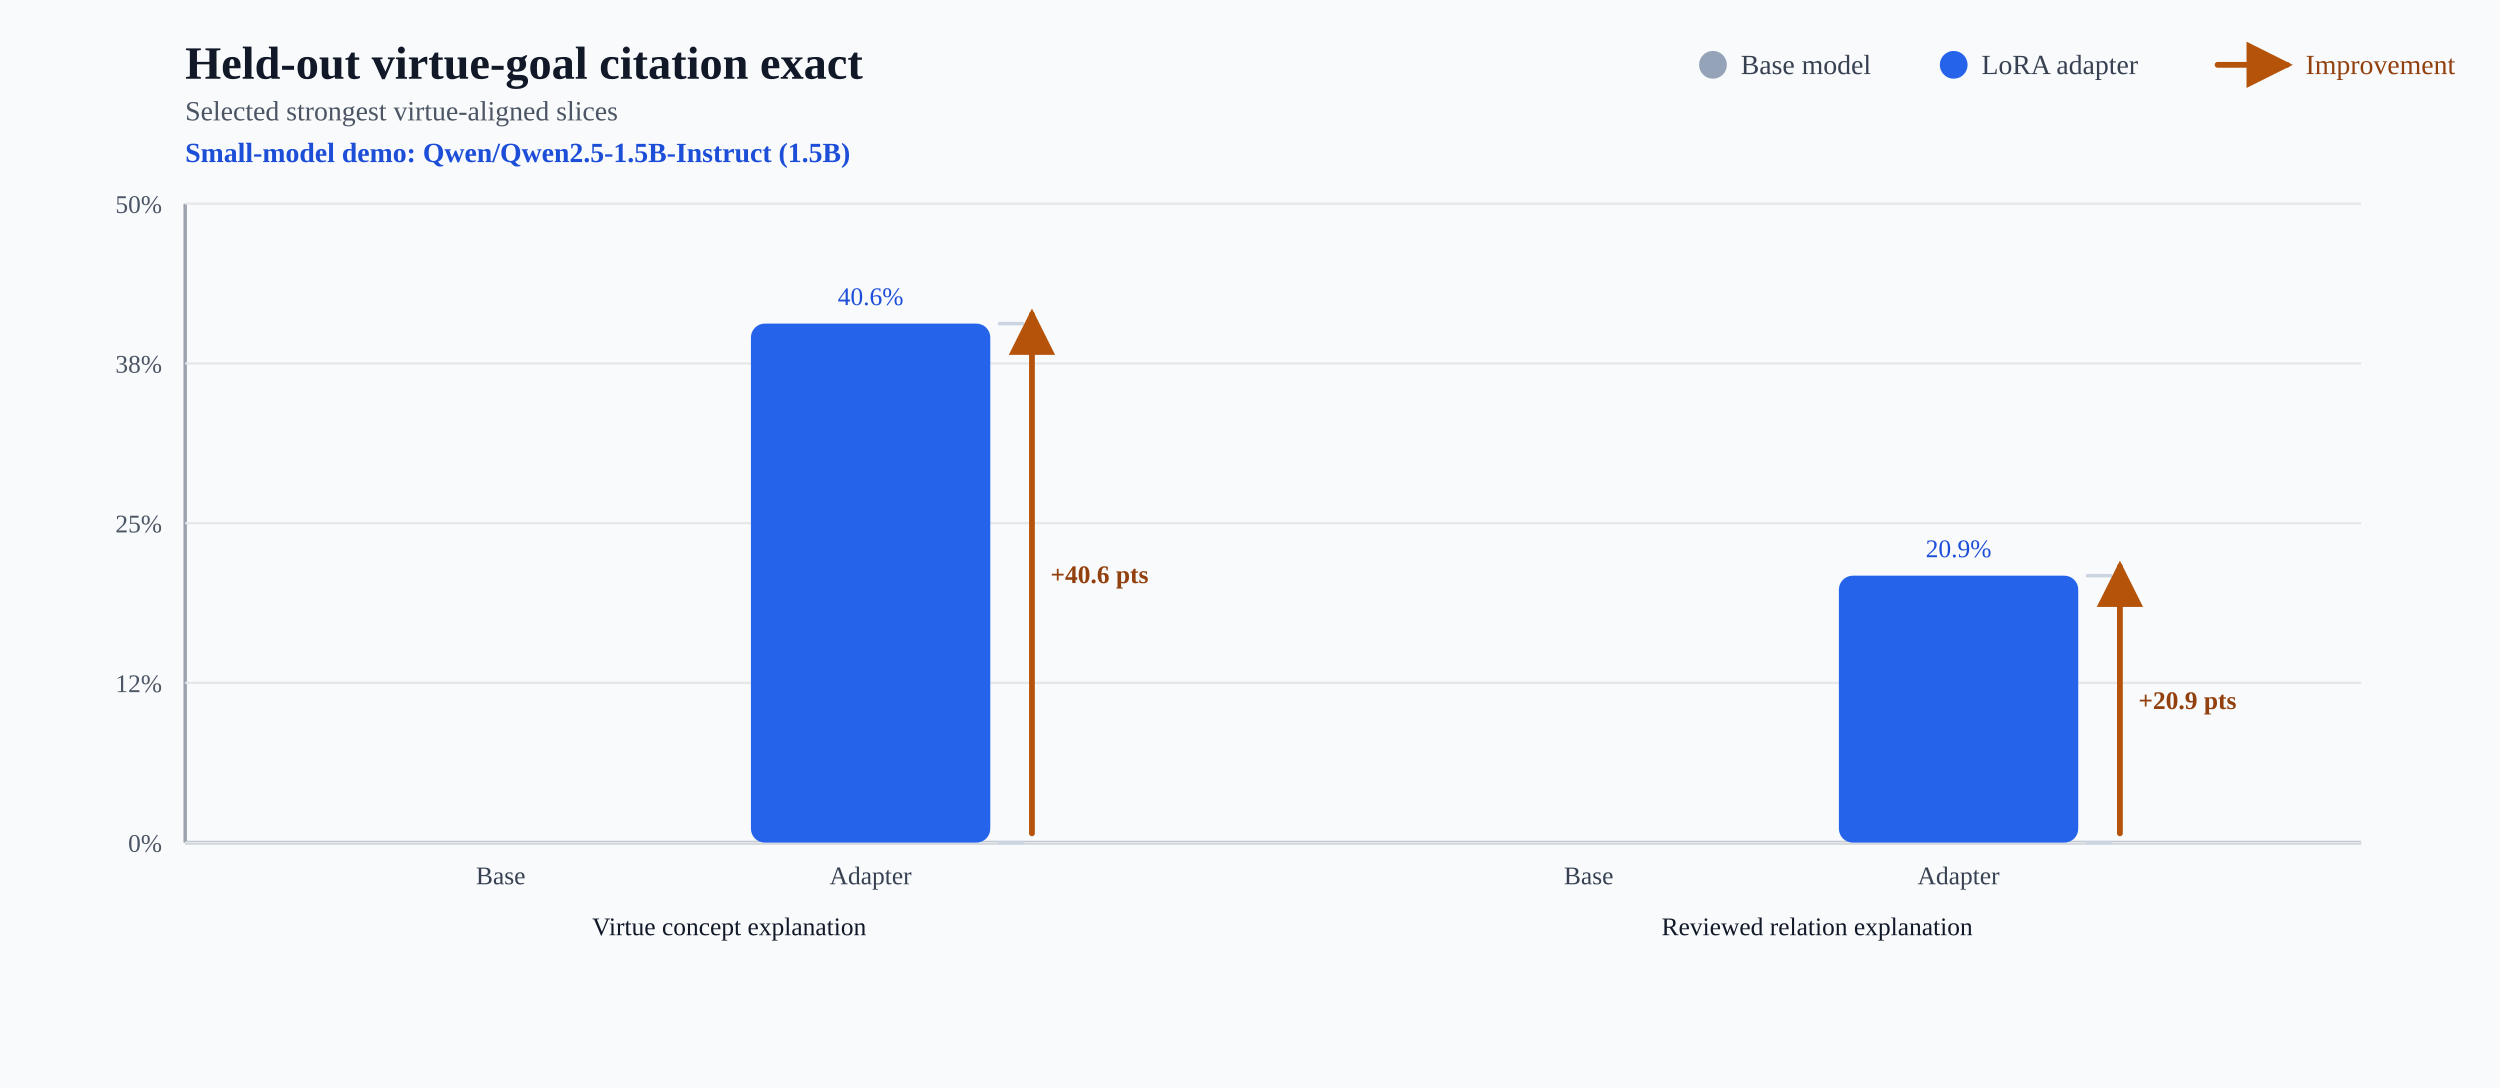
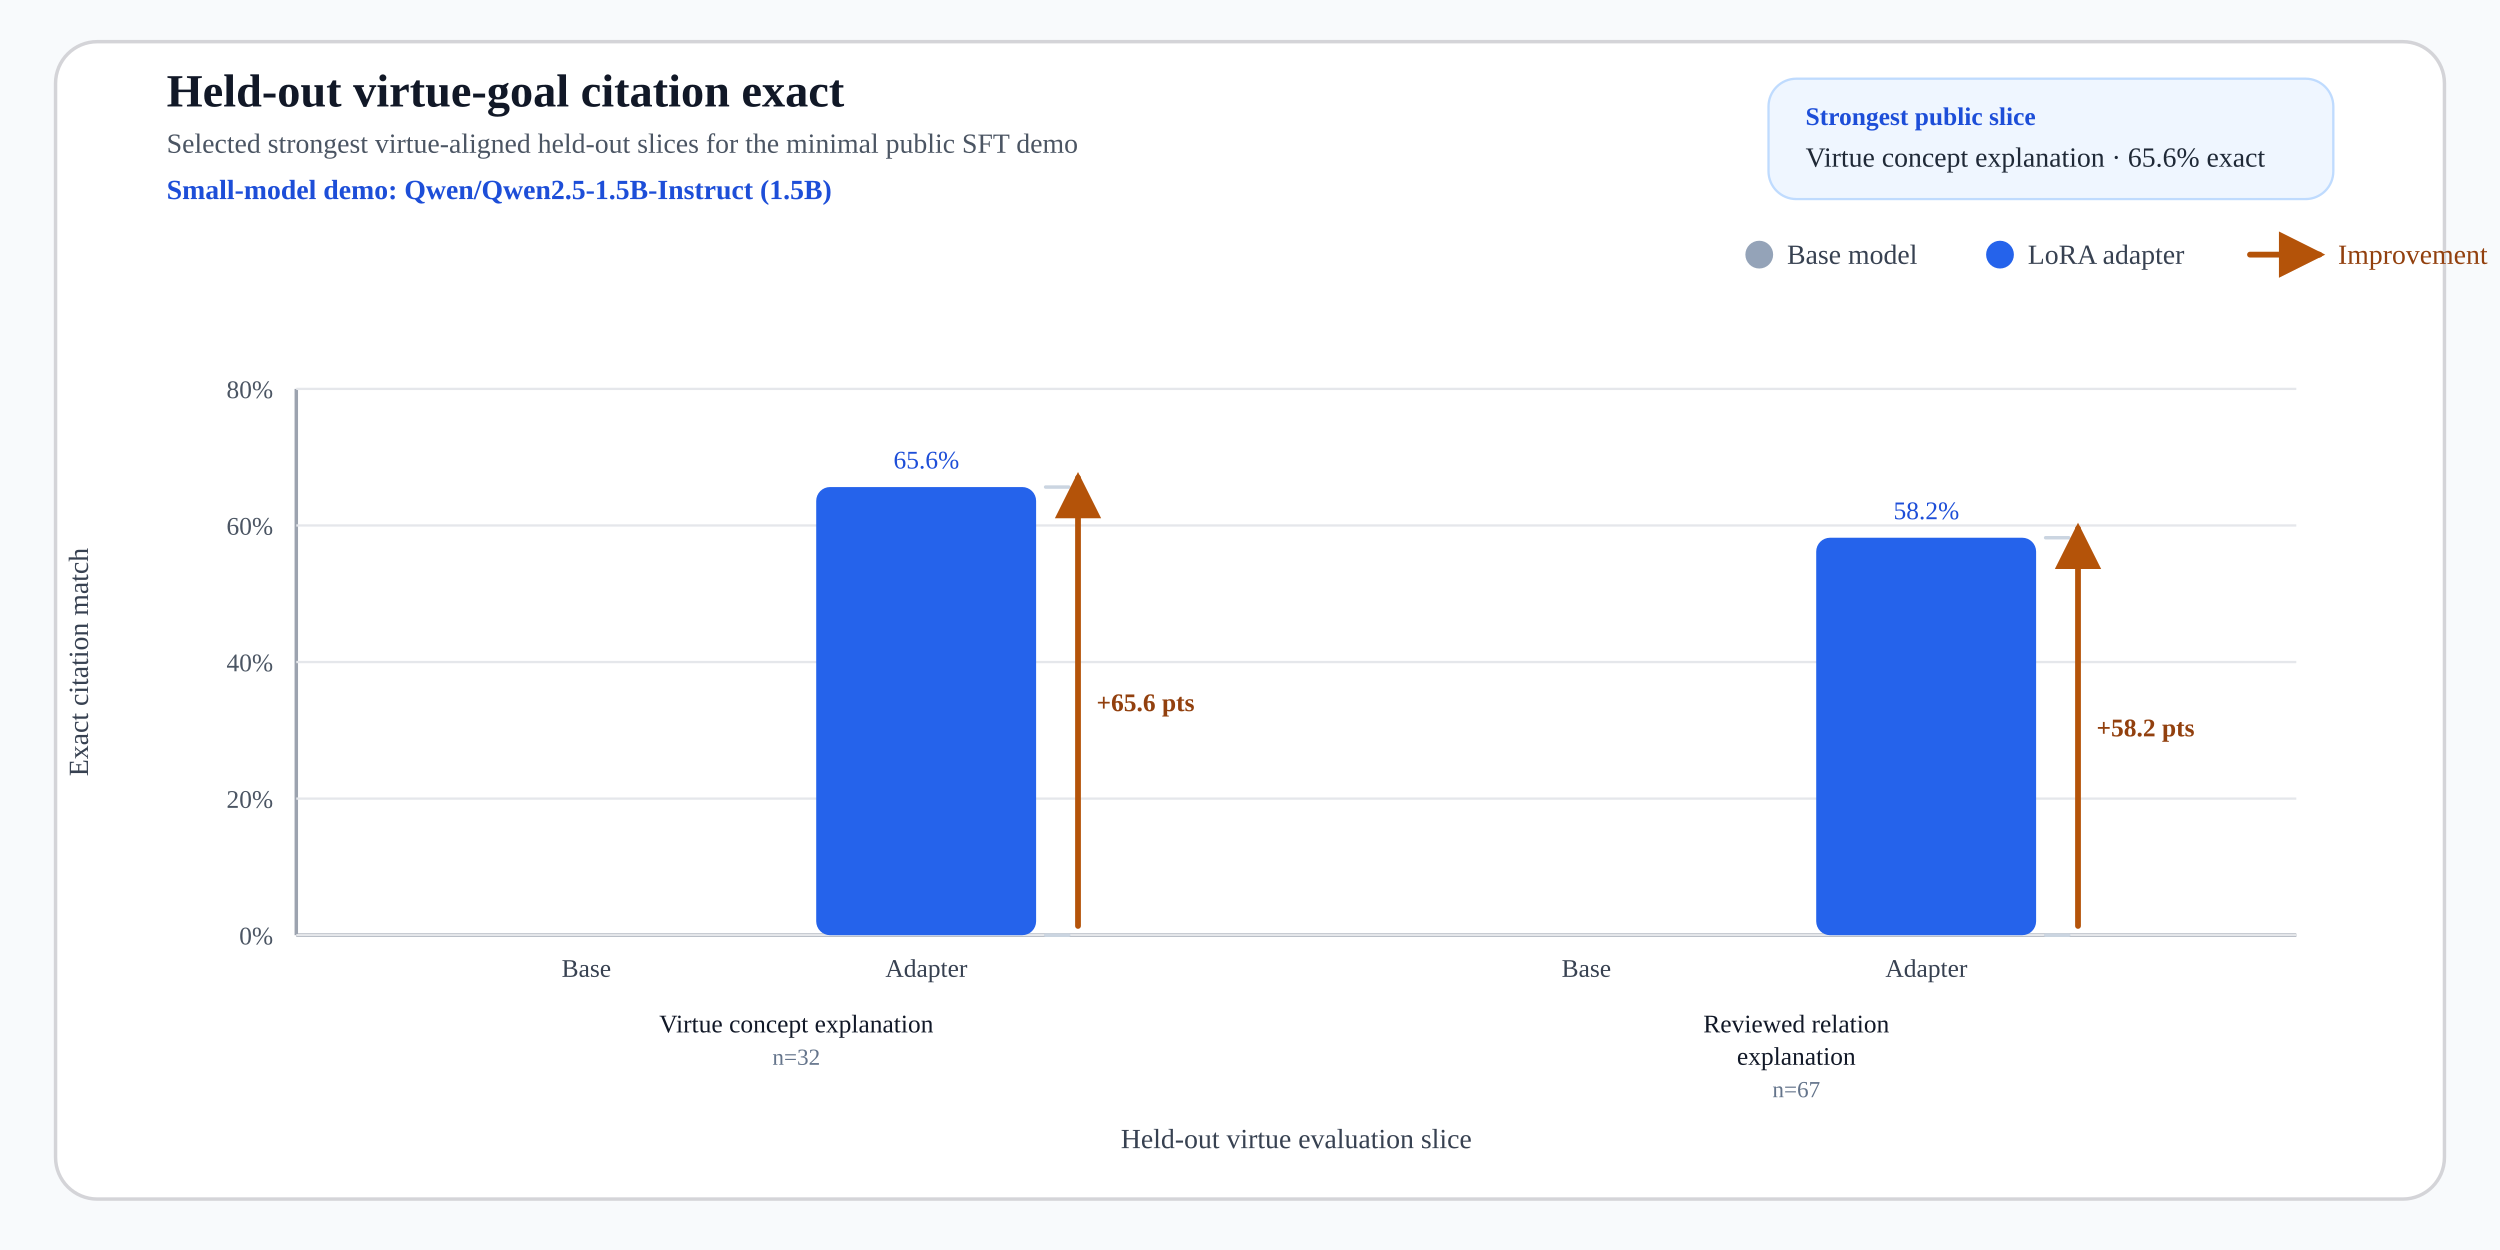
- <svg xmlns="http://www.w3.org/2000/svg" width="1080" height="470" viewBox="0 0 1080 470" role="img" aria-label="Base versus adapter citation exact comparison for a small 1.5B model demo">
+ <svg xmlns="http://www.w3.org/2000/svg" width="1080" height="540" viewBox="0 0 1080 540" role="img" aria-label="Base versus adapter citation exact comparison for a small 1.5B model demo">
  <defs>
    <marker id="improvement-arrowhead" markerWidth="8" markerHeight="8" refX="7" refY="4" orient="auto" markerUnits="strokeWidth">
      <path d="M0,0 L8,4 L0,8 Z" fill="#b45309" />
    </marker>
  </defs>
-   <rect x="0" y="0" width="1080" height="470" fill="#f8fafc" />
-   <text x="80" y="34" font-size="20" font-weight="700" fill="#111827">Held-out virtue-goal citation exact</text>
-   <text x="80" y="52" font-size="12" fill="#4b5563">Selected strongest virtue-aligned slices</text>
-   <text x="80" y="70" font-size="12" font-weight="600" fill="#1d4ed8">Small-model demo: Qwen/Qwen2.5-1.5B-Instruct (1.5B)</text>
-   <line x1="80.0" y1="88.0" x2="80.0" y2="364.0" stroke="#9ca3af" stroke-width="1.5" />
-   <line x1="80.0" y1="364.0" x2="1020.0" y2="364.0" stroke="#9ca3af" stroke-width="1.5" />
-   <line x1="80.0" y1="364.0" x2="1020.0" y2="364.0" stroke="#e5e7eb" stroke-width="1" />
-   <text x="70.0" y="368.0" font-size="11" text-anchor="end" fill="#4b5563">0%</text>
-   <line x1="80.0" y1="295.0" x2="1020.0" y2="295.0" stroke="#e5e7eb" stroke-width="1" />
-   <text x="70.0" y="299.0" font-size="11" text-anchor="end" fill="#4b5563">12%</text>
-   <line x1="80.0" y1="226.0" x2="1020.0" y2="226.0" stroke="#e5e7eb" stroke-width="1" />
-   <text x="70.0" y="230.0" font-size="11" text-anchor="end" fill="#4b5563">25%</text>
-   <line x1="80.0" y1="157.0" x2="1020.0" y2="157.0" stroke="#e5e7eb" stroke-width="1" />
-   <text x="70.0" y="161.0" font-size="11" text-anchor="end" fill="#4b5563">38%</text>
-   <line x1="80.0" y1="88.0" x2="1020.0" y2="88.0" stroke="#e5e7eb" stroke-width="1" />
-   <text x="70.0" y="92.0" font-size="11" text-anchor="end" fill="#4b5563">50%</text>
-   <rect x="164.6" y="364.0" width="103.4" height="0.0" fill="#94a3b8" rx="6" />
-   <rect x="324.4" y="139.8" width="103.4" height="224.2" fill="#2563eb" rx="6" />
-   <line x1="431.8" y1="364.0" x2="441.8" y2="364.0" stroke="#cbd5e1" stroke-width="1.5" stroke-linecap="round" />
-   <line x1="431.8" y1="139.8" x2="441.8" y2="139.8" stroke="#cbd5e1" stroke-width="1.5" stroke-linecap="round" />
-   <line x1="445.8" y1="360.0" x2="445.8" y2="135.8" stroke="#b45309" stroke-width="2.5" marker-end="url(#improvement-arrowhead)" stroke-linecap="round" />
-   <text x="453.8" y="251.9" font-size="11" text-anchor="start" fill="#92400e" font-weight="600">+40.6 pts</text>
-   <text x="216.3" y="382.0" font-size="11" text-anchor="middle" fill="#374151">Base</text>
-   <text x="376.1" y="382.0" font-size="11" text-anchor="middle" fill="#374151">Adapter</text>
-   <text x="315.0" y="404.0" font-size="11" text-anchor="middle" fill="#111827">Virtue concept explanation</text>
-   <text x="376.1" y="131.8" font-size="11" text-anchor="middle" fill="#1d4ed8">40.6%</text>
-   <rect x="634.6" y="364.0" width="103.4" height="0.0" fill="#94a3b8" rx="6" />
-   <rect x="794.4" y="248.7" width="103.4" height="115.3" fill="#2563eb" rx="6" />
-   <line x1="901.8" y1="364.0" x2="911.8" y2="364.0" stroke="#cbd5e1" stroke-width="1.5" stroke-linecap="round" />
-   <line x1="901.8" y1="248.7" x2="911.8" y2="248.7" stroke="#cbd5e1" stroke-width="1.5" stroke-linecap="round" />
-   <line x1="915.8" y1="360.0" x2="915.8" y2="244.7" stroke="#b45309" stroke-width="2.5" marker-end="url(#improvement-arrowhead)" stroke-linecap="round" />
-   <text x="923.8" y="306.3" font-size="11" text-anchor="start" fill="#92400e" font-weight="600">+20.9 pts</text>
-   <text x="686.3" y="382.0" font-size="11" text-anchor="middle" fill="#374151">Base</text>
-   <text x="846.1" y="382.0" font-size="11" text-anchor="middle" fill="#374151">Adapter</text>
-   <text x="785.0" y="404.0" font-size="11" text-anchor="middle" fill="#111827">Reviewed relation explanation</text>
-   <text x="846.1" y="240.7" font-size="11" text-anchor="middle" fill="#1d4ed8">20.9%</text>
-   <circle cx="740" cy="28" r="6" fill="#94a3b8" />
-   <text x="752" y="32" font-size="12" fill="#374151">Base model</text>
-   <circle cx="844" cy="28" r="6" fill="#2563eb" />
-   <text x="856" y="32" font-size="12" fill="#374151">LoRA adapter</text>
-   <line x1="958" y1="28" x2="988" y2="28" stroke="#b45309" stroke-width="2.5" marker-end="url(#improvement-arrowhead)" stroke-linecap="round" />
-   <text x="996" y="32" font-size="12" fill="#92400e">Improvement</text>
+   <rect x="0" y="0" width="1080" height="540" fill="#f8fafc" />
+   <rect x="24.0" y="18.0" width="1032.0" height="500.0" fill="white" stroke="#d4d4d8" stroke-width="1.5" rx="18" />
+   <text x="72" y="46" font-size="20" font-weight="700" fill="#111827">Held-out virtue-goal citation exact</text>
+   <text x="72" y="66" font-size="12" fill="#4b5563">Selected strongest virtue-aligned held-out slices for the minimal public SFT demo</text>
+   <text x="72" y="86" font-size="12" font-weight="600" fill="#1d4ed8">Small-model demo: Qwen/Qwen2.5-1.5B-Instruct (1.5B)</text>
+   <rect x="764" y="34" width="244" height="52" fill="#eff6ff" stroke="#bfdbfe" stroke-width="1" rx="12" />
+   <text x="780" y="54" font-size="11" font-weight="700" fill="#1d4ed8">Strongest public slice</text>
+   <text x="780" y="72" font-size="12" fill="#1f2937">Virtue concept explanation · 65.6% exact</text>
+   <circle cx="760" cy="110" r="6" fill="#94a3b8" />
+   <text x="772" y="114" font-size="12" fill="#374151">Base model</text>
+   <circle cx="864" cy="110" r="6" fill="#2563eb" />
+   <text x="876" y="114" font-size="12" fill="#374151">LoRA adapter</text>
+   <line x1="972" y1="110" x2="1002" y2="110" stroke="#b45309" stroke-width="2.5" marker-end="url(#improvement-arrowhead)" stroke-linecap="round" />
+   <text x="1010" y="114" font-size="12" fill="#92400e">Improvement</text>
+   <line x1="128.0" y1="168.0" x2="128.0" y2="404.0" stroke="#9ca3af" stroke-width="1.5" />
+   <line x1="128.0" y1="404.0" x2="992.0" y2="404.0" stroke="#9ca3af" stroke-width="1.5" />
+   <text x="38" y="286.0" font-size="12" fill="#374151" text-anchor="middle" transform="rotate(-90 38 286.0)">Exact citation match</text>
+   <text x="560.0" y="496.0" font-size="12" text-anchor="middle" fill="#374151">Held-out virtue evaluation slice</text>
+   <line x1="128.0" y1="404.0" x2="992.0" y2="404.0" stroke="#e5e7eb" stroke-width="1" />
+   <text x="118.0" y="408.0" font-size="11" text-anchor="end" fill="#4b5563">0%</text>
+   <line x1="128.0" y1="345.0" x2="992.0" y2="345.0" stroke="#e5e7eb" stroke-width="1" />
+   <text x="118.0" y="349.0" font-size="11" text-anchor="end" fill="#4b5563">20%</text>
+   <line x1="128.0" y1="286.0" x2="992.0" y2="286.0" stroke="#e5e7eb" stroke-width="1" />
+   <text x="118.0" y="290.0" font-size="11" text-anchor="end" fill="#4b5563">40%</text>
+   <line x1="128.0" y1="227.0" x2="992.0" y2="227.0" stroke="#e5e7eb" stroke-width="1" />
+   <text x="118.0" y="231.0" font-size="11" text-anchor="end" fill="#4b5563">60%</text>
+   <line x1="128.0" y1="168.0" x2="992.0" y2="168.0" stroke="#e5e7eb" stroke-width="1" />
+   <text x="118.0" y="172.0" font-size="11" text-anchor="end" fill="#4b5563">80%</text>
+   <rect x="205.8" y="404.0" width="95.0" height="0.0" fill="#94a3b8" rx="6" />
+   <rect x="352.6" y="210.4" width="95.0" height="193.6" fill="#2563eb" rx="6" />
+   <line x1="451.7" y1="404.0" x2="461.7" y2="404.0" stroke="#cbd5e1" stroke-width="1.5" stroke-linecap="round" />
+   <line x1="451.7" y1="210.4" x2="461.7" y2="210.4" stroke="#cbd5e1" stroke-width="1.5" stroke-linecap="round" />
+   <line x1="465.7" y1="400.0" x2="465.7" y2="206.4" stroke="#b45309" stroke-width="2.5" marker-end="url(#improvement-arrowhead)" stroke-linecap="round" />
+   <text x="473.7" y="307.2" font-size="11" text-anchor="start" fill="#92400e" font-weight="600">+65.6 pts</text>
+   <text x="253.3" y="422.0" font-size="11" text-anchor="middle" fill="#374151">Base</text>
+   <text x="400.2" y="422.0" font-size="11" text-anchor="middle" fill="#374151">Adapter</text>
+   <text x="344.0" y="446.0" font-size="11" text-anchor="middle" fill="#111827">Virtue concept explanation</text>
+   <text x="344.0" y="460.0" font-size="10" text-anchor="middle" fill="#64748b">n=32</text>
+   <text x="400.2" y="202.4" font-size="11" text-anchor="middle" fill="#1d4ed8">65.6%</text>
+   <rect x="637.8" y="404.0" width="95.0" height="0.0" fill="#94a3b8" rx="6" />
+   <rect x="784.6" y="232.3" width="95.0" height="171.7" fill="#2563eb" rx="6" />
+   <line x1="883.7" y1="404.0" x2="893.7" y2="404.0" stroke="#cbd5e1" stroke-width="1.5" stroke-linecap="round" />
+   <line x1="883.7" y1="232.3" x2="893.7" y2="232.3" stroke="#cbd5e1" stroke-width="1.5" stroke-linecap="round" />
+   <line x1="897.7" y1="400.0" x2="897.7" y2="228.3" stroke="#b45309" stroke-width="2.5" marker-end="url(#improvement-arrowhead)" stroke-linecap="round" />
+   <text x="905.7" y="318.1" font-size="11" text-anchor="start" fill="#92400e" font-weight="600">+58.2 pts</text>
+   <text x="685.3" y="422.0" font-size="11" text-anchor="middle" fill="#374151">Base</text>
+   <text x="832.2" y="422.0" font-size="11" text-anchor="middle" fill="#374151">Adapter</text>
+   <text x="776.0" y="446.0" font-size="11" text-anchor="middle" fill="#111827">Reviewed relation</text>
+   <text x="776.0" y="460.0" font-size="11" text-anchor="middle" fill="#111827">explanation</text>
+   <text x="776.0" y="474.0" font-size="10" text-anchor="middle" fill="#64748b">n=67</text>
+   <text x="832.2" y="224.3" font-size="11" text-anchor="middle" fill="#1d4ed8">58.2%</text>
</svg>
